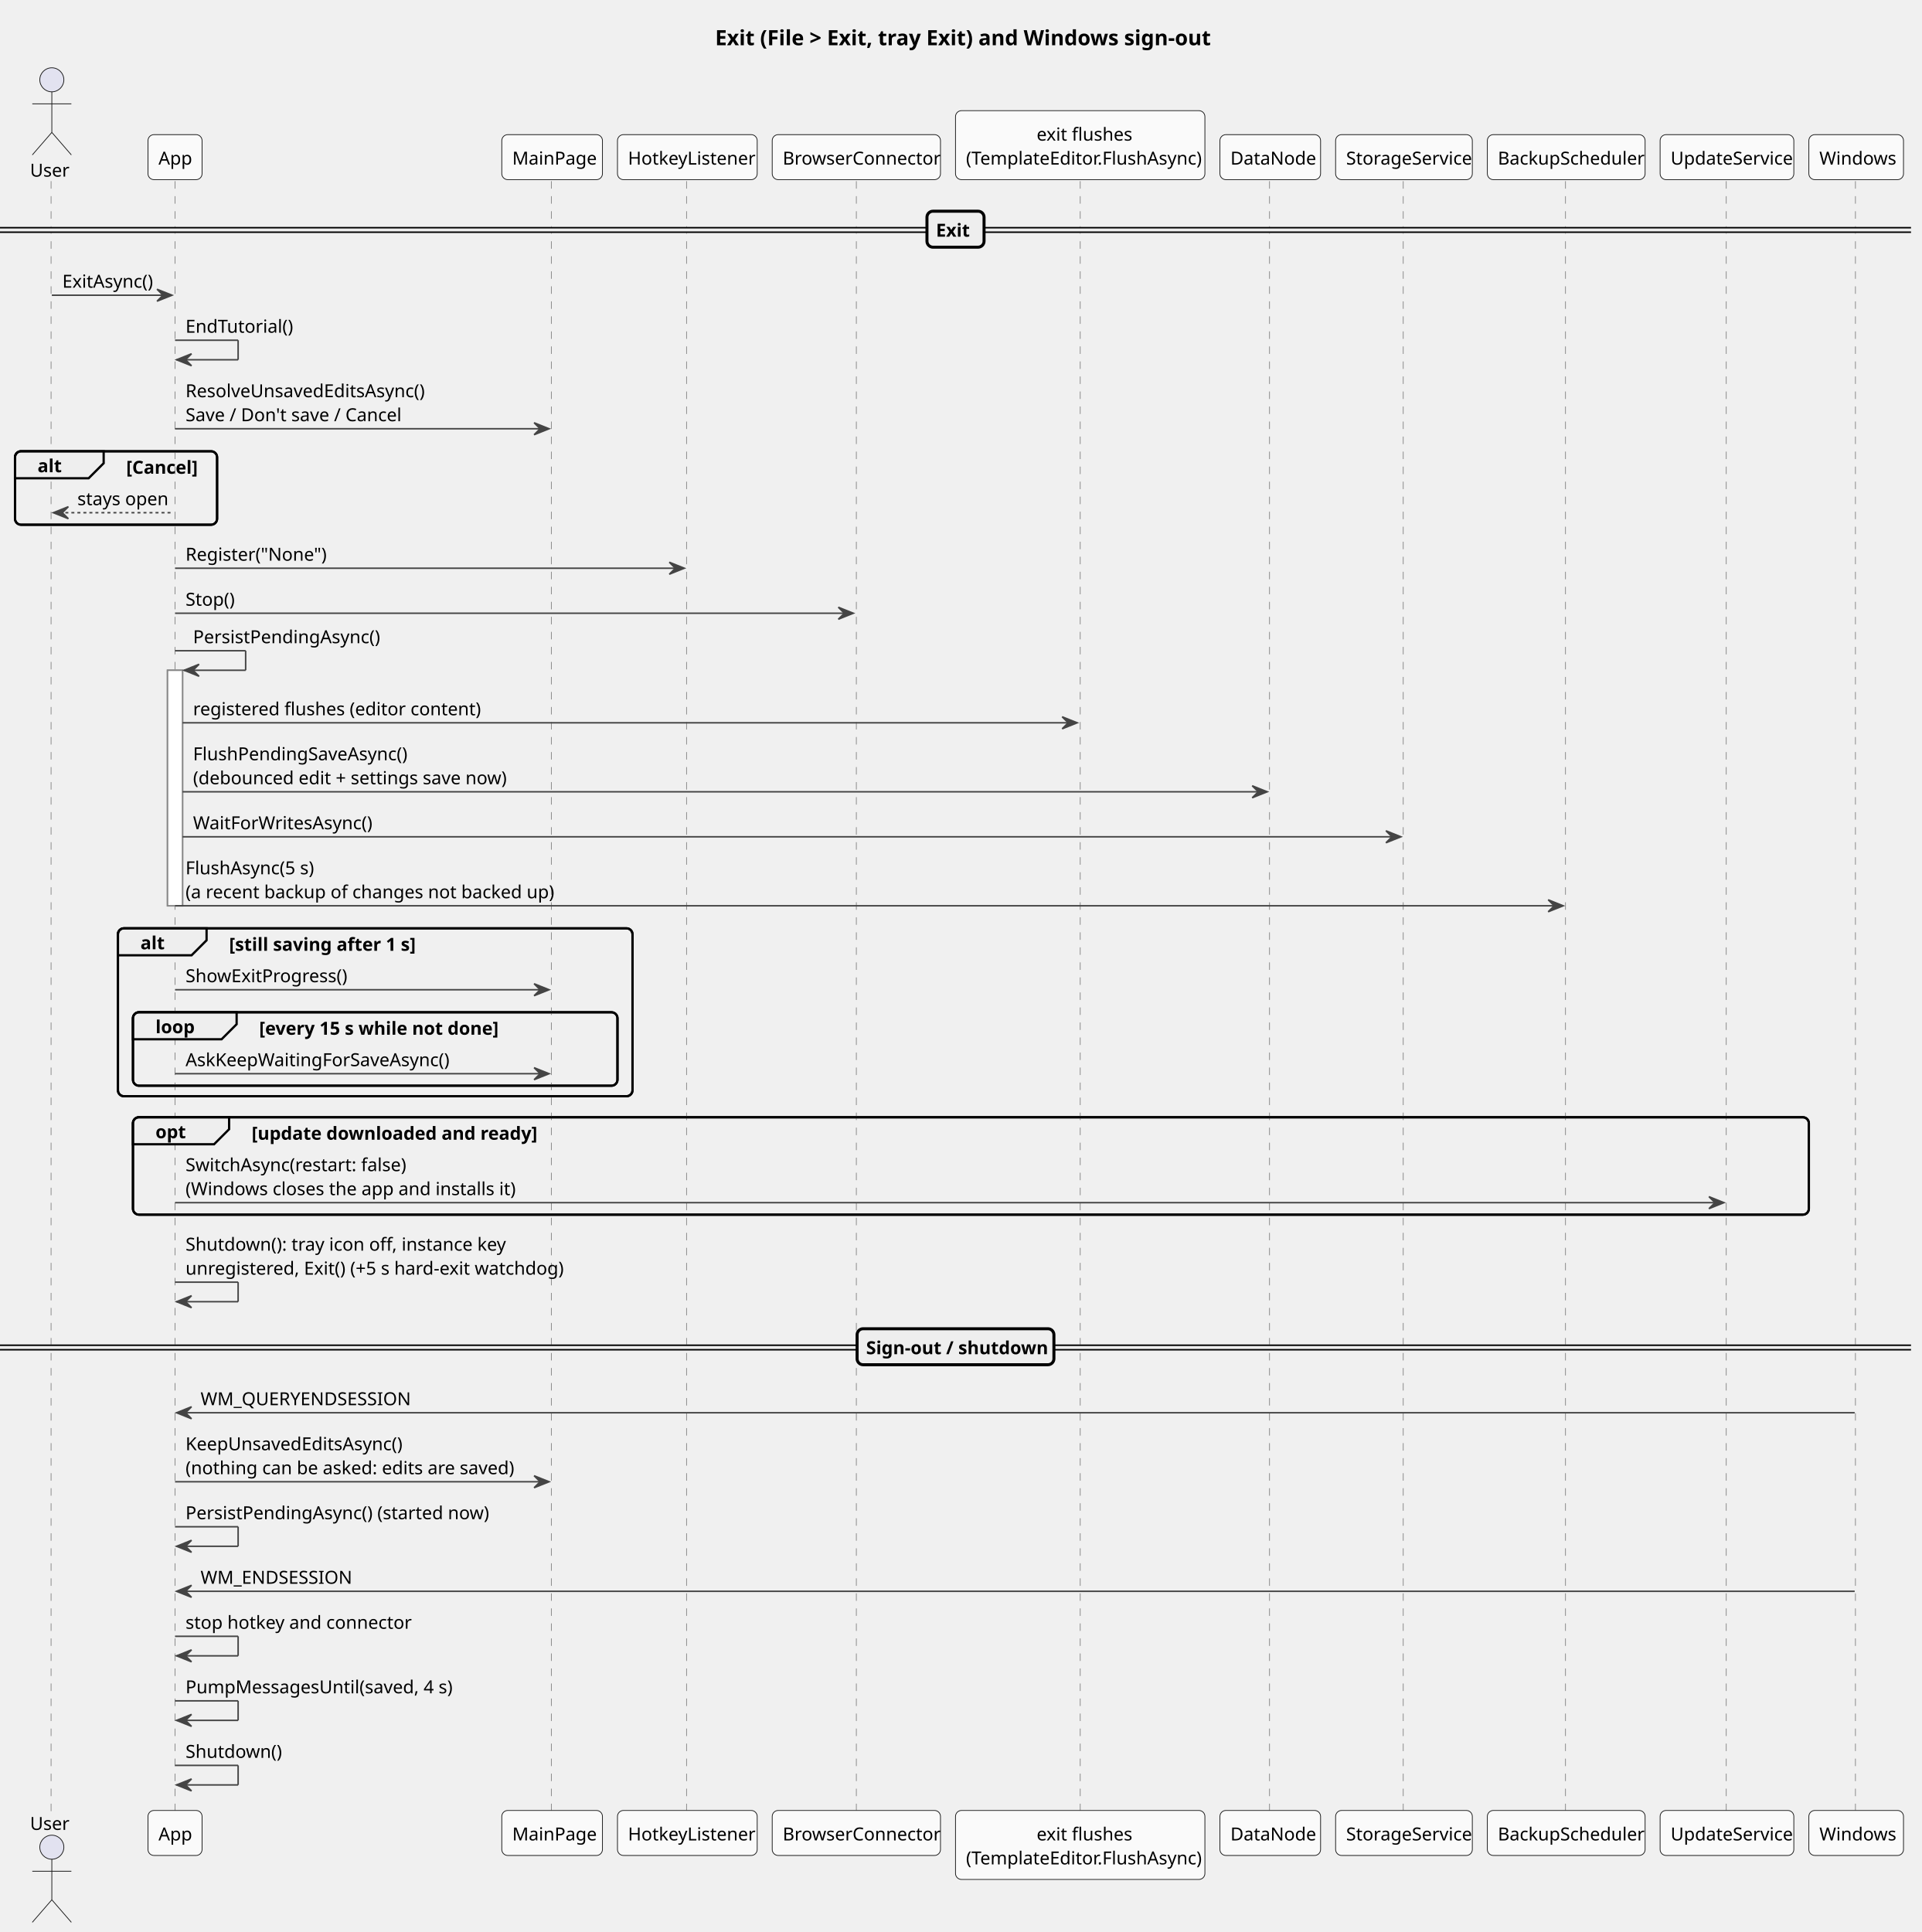
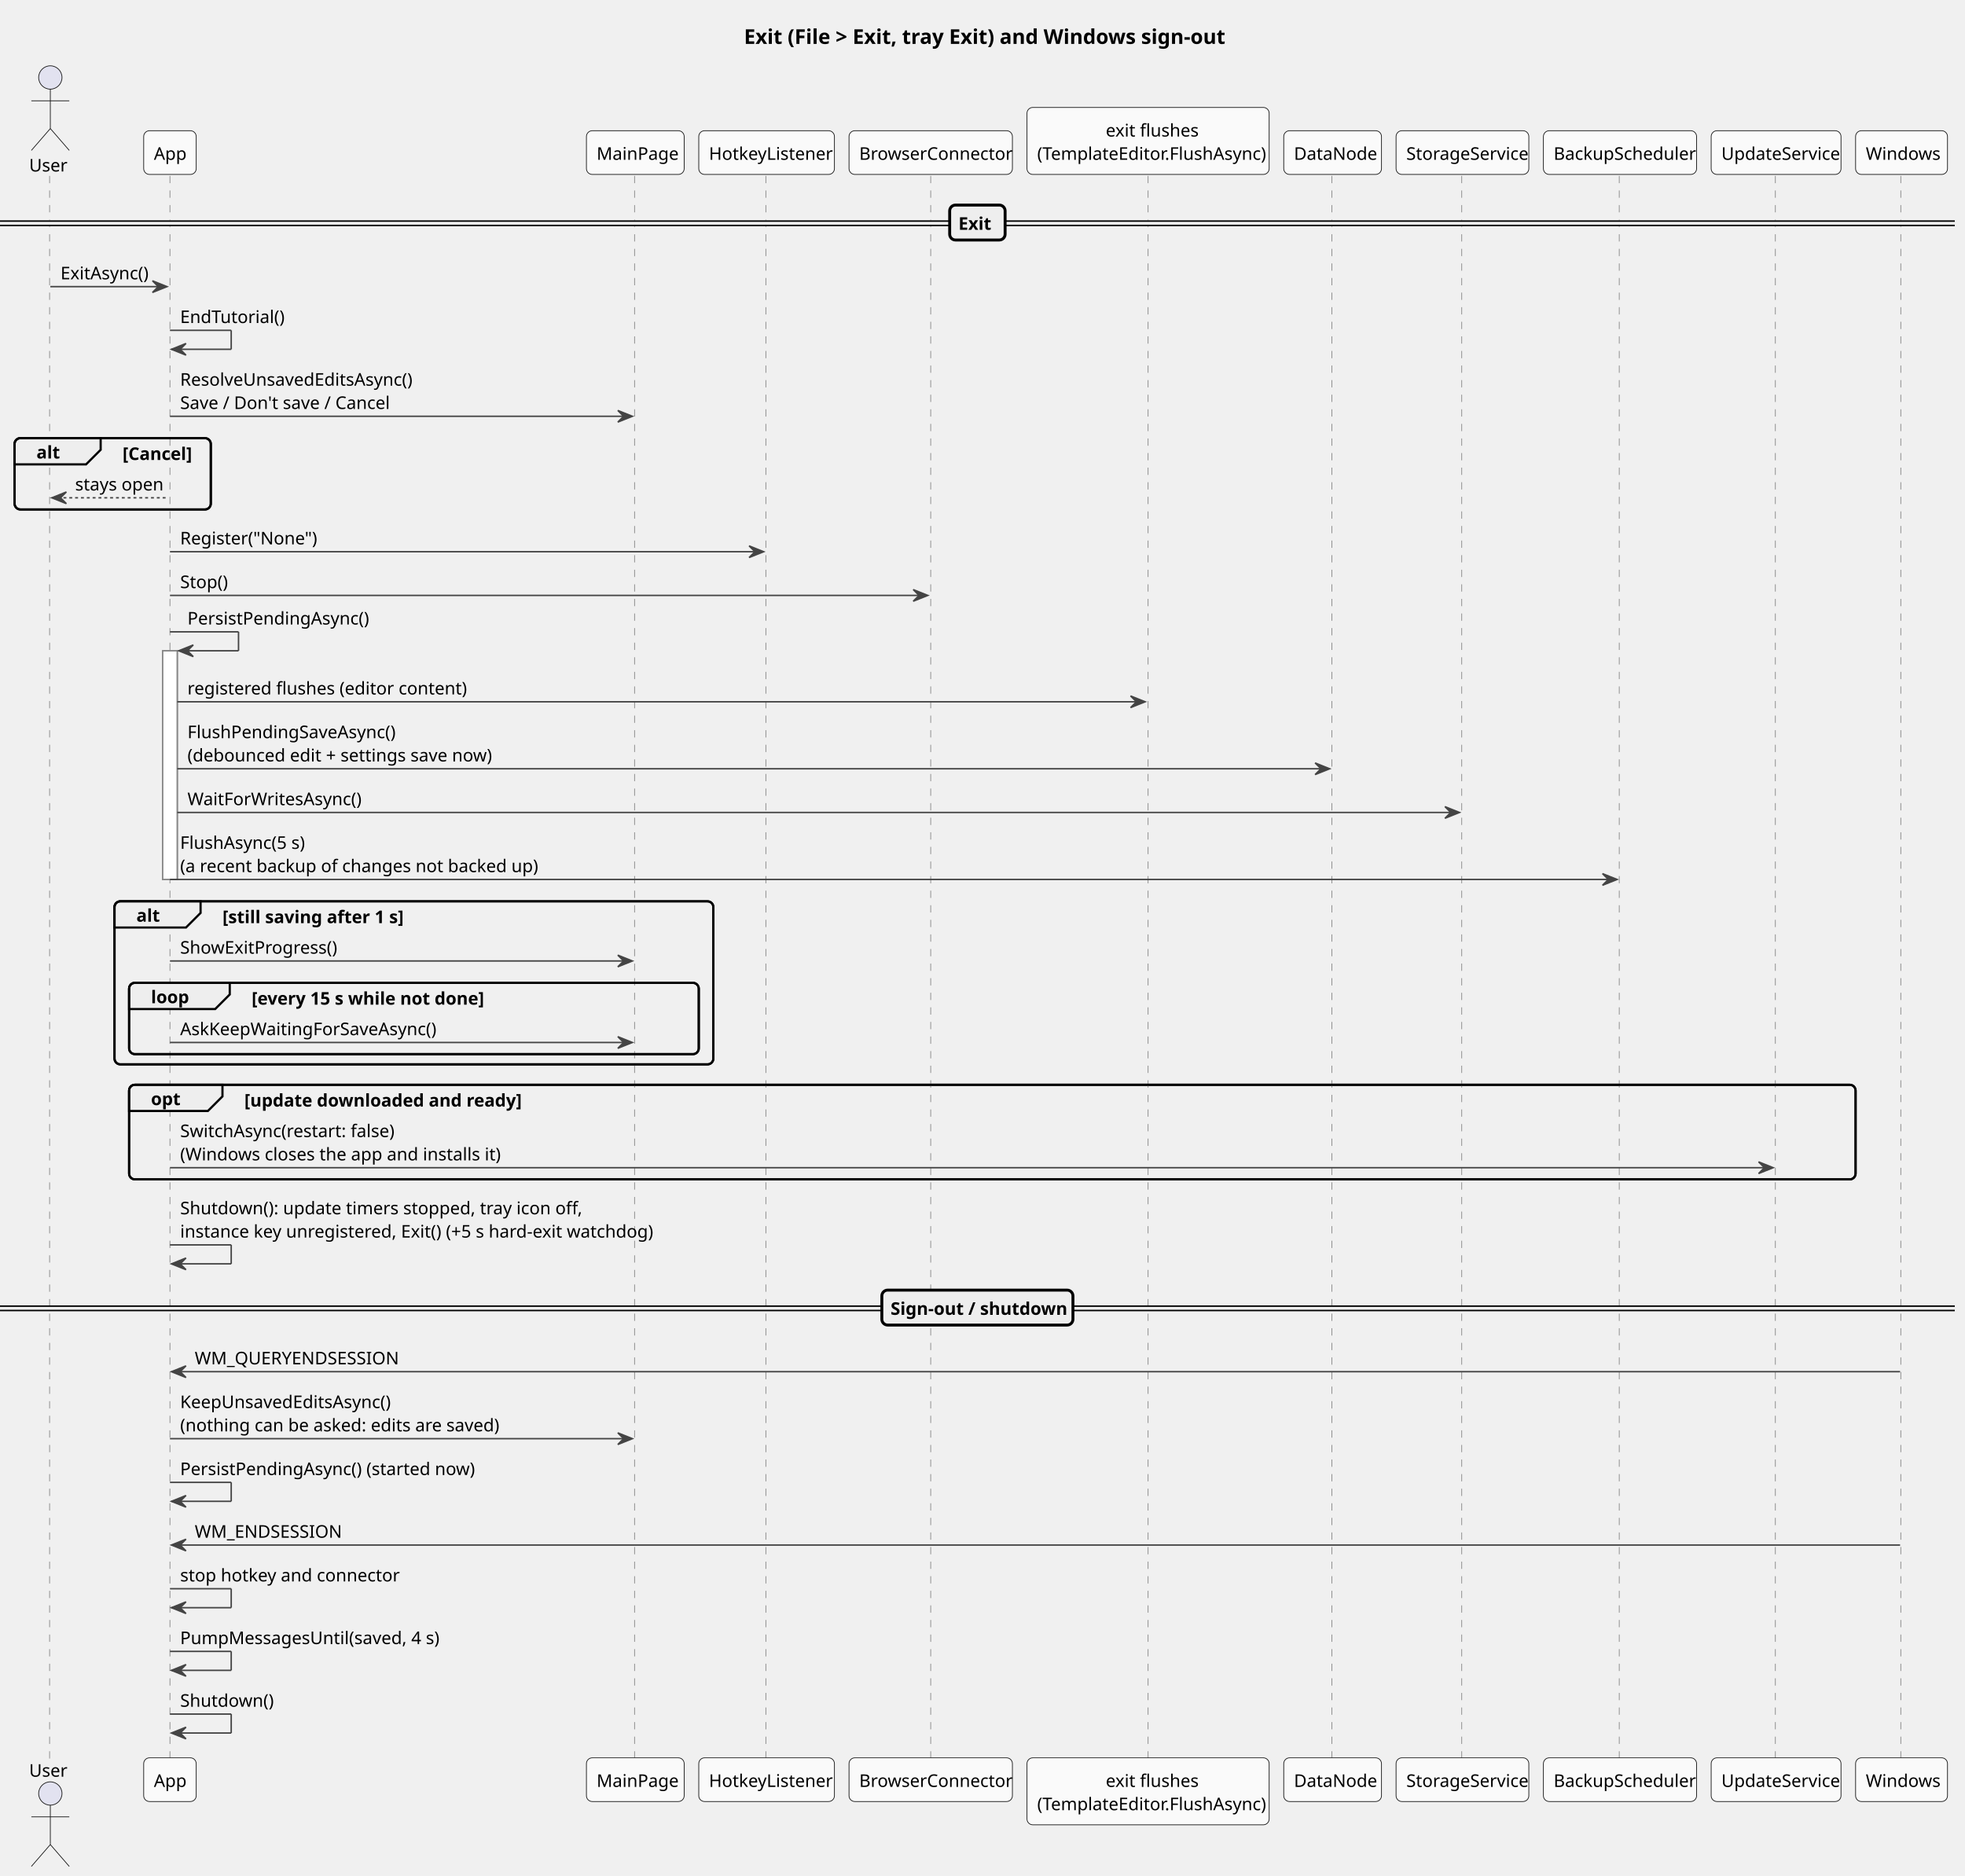
- <svg xmlns="http://www.w3.org/2000/svg" contentStyleType="text/css" height="1286px" preserveAspectRatio="none" style="width:1279px;height:1286px;background:#FFFFFF;" version="1.1" viewBox="0 0 1279 1286" width="1279px" zoomAndPan="magnify">
+ <svg xmlns="http://www.w3.org/2000/svg" contentStyleType="text/css" height="1286px" preserveAspectRatio="none" style="width:1347px;height:1286px;background:#FFFFFF;" version="1.1" viewBox="0 0 1347 1286" width="1347px" zoomAndPan="magnify">
  <defs />
  <g>
-     <text fill="#000000" font-family="Segoe UI" font-size="14" font-weight="bold" lengthAdjust="spacing" textLength="319" x="476" y="30.107">Exit (File &gt; Exit, tray Exit) and Windows sign-out</text>
+     <text fill="#000000" font-family="Segoe UI" font-size="14" font-weight="bold" lengthAdjust="spacing" textLength="319" x="510" y="30.107">Exit (File &gt; Exit, tray Exit) and Windows sign-out</text>
    <rect fill="#FFFFFF" height="156.766" style="stroke:#888888;stroke-width:1.0;" width="10" x="111.5" y="446.152" />
    <rect fill="none" height="48.883" rx="4" ry="4" style="stroke:#000000;stroke-width:1.5;" width="134.5" x="10" y="300.387" />
-     <rect fill="none" height="111.766" rx="4" ry="4" style="stroke:#000000;stroke-width:1.5;" width="342.5" x="78.5" y="617.918" />
-     <rect fill="none" height="48.883" rx="4" ry="4" style="stroke:#000000;stroke-width:1.5;" width="322.5" x="88.5" y="673.801" />
-     <rect fill="none" height="64.844" rx="4" ry="4" style="stroke:#000000;stroke-width:1.5;" width="1115.5" x="88.5" y="743.684" />
+     <rect fill="none" height="111.766" rx="4" ry="4" style="stroke:#000000;stroke-width:1.5;" width="410.5" x="78.5" y="617.918" />
+     <rect fill="none" height="48.883" rx="4" ry="4" style="stroke:#000000;stroke-width:1.5;" width="390.5" x="88.5" y="673.801" />
+     <rect fill="none" height="64.844" rx="4" ry="4" style="stroke:#000000;stroke-width:1.5;" width="1183.5" x="88.5" y="743.684" />
    <line style="stroke:#888888;stroke-width:0.5;stroke-dasharray:5.0,5.0;" x1="34" x2="34" y1="120.582" y2="1206.098" />
    <line style="stroke:#888888;stroke-width:0.5;stroke-dasharray:5.0,5.0;" x1="116.5" x2="116.5" y1="120.582" y2="1206.098" />
-     <line style="stroke:#888888;stroke-width:0.5;stroke-dasharray:5.0,5.0;" x1="367" x2="367" y1="120.582" y2="1206.098" />
-     <line style="stroke:#888888;stroke-width:0.5;stroke-dasharray:5.0,5.0;" x1="457" x2="457" y1="120.582" y2="1206.098" />
-     <line style="stroke:#888888;stroke-width:0.5;stroke-dasharray:5.0,5.0;" x1="570" x2="570" y1="120.582" y2="1206.098" />
-     <line style="stroke:#888888;stroke-width:0.5;stroke-dasharray:5.0,5.0;" x1="719" x2="719" y1="120.582" y2="1206.098" />
-     <line style="stroke:#888888;stroke-width:0.5;stroke-dasharray:5.0,5.0;" x1="845" x2="845" y1="120.582" y2="1206.098" />
-     <line style="stroke:#888888;stroke-width:0.5;stroke-dasharray:5.0,5.0;" x1="934" x2="934" y1="120.582" y2="1206.098" />
-     <line style="stroke:#888888;stroke-width:0.5;stroke-dasharray:5.0,5.0;" x1="1042" x2="1042" y1="120.582" y2="1206.098" />
-     <line style="stroke:#888888;stroke-width:0.5;stroke-dasharray:5.0,5.0;" x1="1149" x2="1149" y1="120.582" y2="1206.098" />
-     <line style="stroke:#888888;stroke-width:0.5;stroke-dasharray:5.0,5.0;" x1="1235" x2="1235" y1="120.582" y2="1206.098" />
+     <line style="stroke:#888888;stroke-width:0.5;stroke-dasharray:5.0,5.0;" x1="435" x2="435" y1="120.582" y2="1206.098" />
+     <line style="stroke:#888888;stroke-width:0.5;stroke-dasharray:5.0,5.0;" x1="525" x2="525" y1="120.582" y2="1206.098" />
+     <line style="stroke:#888888;stroke-width:0.5;stroke-dasharray:5.0,5.0;" x1="638" x2="638" y1="120.582" y2="1206.098" />
+     <line style="stroke:#888888;stroke-width:0.5;stroke-dasharray:5.0,5.0;" x1="787" x2="787" y1="120.582" y2="1206.098" />
+     <line style="stroke:#888888;stroke-width:0.5;stroke-dasharray:5.0,5.0;" x1="913" x2="913" y1="120.582" y2="1206.098" />
+     <line style="stroke:#888888;stroke-width:0.5;stroke-dasharray:5.0,5.0;" x1="1002" x2="1002" y1="120.582" y2="1206.098" />
+     <line style="stroke:#888888;stroke-width:0.5;stroke-dasharray:5.0,5.0;" x1="1110" x2="1110" y1="120.582" y2="1206.098" />
+     <line style="stroke:#888888;stroke-width:0.5;stroke-dasharray:5.0,5.0;" x1="1217" x2="1217" y1="120.582" y2="1206.098" />
+     <line style="stroke:#888888;stroke-width:0.5;stroke-dasharray:5.0,5.0;" x1="1303" x2="1303" y1="120.582" y2="1206.098" />
    <text fill="#000000" font-family="Segoe UI" font-size="12" lengthAdjust="spacing" textLength="23" x="20" y="117.57">User</text>
    <ellipse cx="34.5" cy="53.121" fill="#E2E2F0" rx="8" ry="8" style="stroke:#181818;stroke-width:0.5;" />
    <path d="M34.5,61.121 L34.5,88.121 M21.5,69.121 L47.5,69.121 M34.5,88.121 L21.5,103.121 M34.5,88.121 L47.5,103.121 " fill="none" style="stroke:#181818;stroke-width:0.5;" />
    <text fill="#000000" font-family="Segoe UI" font-size="12" lengthAdjust="spacing" textLength="23" x="20" y="1218.047">User</text>
    <ellipse cx="34.5" cy="1229.559" fill="#E2E2F0" rx="8" ry="8" style="stroke:#181818;stroke-width:0.5;" />
    <path d="M34.5,1237.559 L34.5,1264.559 M21.5,1245.559 L47.5,1245.559 M34.5,1264.559 L21.5,1279.559 M34.5,1264.559 L47.5,1279.559 " fill="none" style="stroke:#181818;stroke-width:0.5;" />
    <rect fill="#FAFAFA" height="29.961" rx="4" ry="4" style="stroke:#181818;stroke-width:0.5;" width="36" x="98.5" y="89.621" />
    <text fill="#000000" font-family="Segoe UI" font-size="12" lengthAdjust="spacing" textLength="22" x="105.5" y="109.57">App</text>
    <rect fill="#FAFAFA" height="29.961" rx="4" ry="4" style="stroke:#181818;stroke-width:0.5;" width="36" x="98.5" y="1205.098" />
    <text fill="#000000" font-family="Segoe UI" font-size="12" lengthAdjust="spacing" textLength="22" x="105.5" y="1225.047">App</text>
-     <rect fill="#FAFAFA" height="29.961" rx="4" ry="4" style="stroke:#181818;stroke-width:0.5;" width="67" x="334" y="89.621" />
-     <text fill="#000000" font-family="Segoe UI" font-size="12" lengthAdjust="spacing" textLength="53" x="341" y="109.57">MainPage</text>
-     <rect fill="#FAFAFA" height="29.961" rx="4" ry="4" style="stroke:#181818;stroke-width:0.5;" width="67" x="334" y="1205.098" />
-     <text fill="#000000" font-family="Segoe UI" font-size="12" lengthAdjust="spacing" textLength="53" x="341" y="1225.047">MainPage</text>
-     <rect fill="#FAFAFA" height="29.961" rx="4" ry="4" style="stroke:#181818;stroke-width:0.5;" width="93" x="411" y="89.621" />
-     <text fill="#000000" font-family="Segoe UI" font-size="12" lengthAdjust="spacing" textLength="79" x="418" y="109.57">HotkeyListener</text>
-     <rect fill="#FAFAFA" height="29.961" rx="4" ry="4" style="stroke:#181818;stroke-width:0.5;" width="93" x="411" y="1205.098" />
-     <text fill="#000000" font-family="Segoe UI" font-size="12" lengthAdjust="spacing" textLength="79" x="418" y="1225.047">HotkeyListener</text>
-     <rect fill="#FAFAFA" height="29.961" rx="4" ry="4" style="stroke:#181818;stroke-width:0.5;" width="112" x="514" y="89.621" />
-     <text fill="#000000" font-family="Segoe UI" font-size="12" lengthAdjust="spacing" textLength="98" x="521" y="109.57">BrowserConnector</text>
-     <rect fill="#FAFAFA" height="29.961" rx="4" ry="4" style="stroke:#181818;stroke-width:0.5;" width="112" x="514" y="1205.098" />
-     <text fill="#000000" font-family="Segoe UI" font-size="12" lengthAdjust="spacing" textLength="98" x="521" y="1225.047">BrowserConnector</text>
-     <rect fill="#FAFAFA" height="45.922" rx="4" ry="4" style="stroke:#181818;stroke-width:0.5;" width="166" x="636" y="73.66" />
-     <text fill="#000000" font-family="Segoe UI" font-size="12" lengthAdjust="spacing" textLength="58" x="690" y="93.609">exit flushes</text>
-     <text fill="#000000" font-family="Segoe UI" font-size="12" lengthAdjust="spacing" textLength="152" x="643" y="109.57">(TemplateEditor.FlushAsync)</text>
-     <rect fill="#FAFAFA" height="45.922" rx="4" ry="4" style="stroke:#181818;stroke-width:0.5;" width="166" x="636" y="1205.098" />
-     <text fill="#000000" font-family="Segoe UI" font-size="12" lengthAdjust="spacing" textLength="58" x="690" y="1225.047">exit flushes</text>
-     <text fill="#000000" font-family="Segoe UI" font-size="12" lengthAdjust="spacing" textLength="152" x="643" y="1241.008">(TemplateEditor.FlushAsync)</text>
-     <rect fill="#FAFAFA" height="29.961" rx="4" ry="4" style="stroke:#181818;stroke-width:0.5;" width="67" x="812" y="89.621" />
-     <text fill="#000000" font-family="Segoe UI" font-size="12" lengthAdjust="spacing" textLength="53" x="819" y="109.57">DataNode</text>
-     <rect fill="#FAFAFA" height="29.961" rx="4" ry="4" style="stroke:#181818;stroke-width:0.5;" width="67" x="812" y="1205.098" />
-     <text fill="#000000" font-family="Segoe UI" font-size="12" lengthAdjust="spacing" textLength="53" x="819" y="1225.047">DataNode</text>
-     <rect fill="#FAFAFA" height="29.961" rx="4" ry="4" style="stroke:#181818;stroke-width:0.5;" width="91" x="889" y="89.621" />
-     <text fill="#000000" font-family="Segoe UI" font-size="12" lengthAdjust="spacing" textLength="77" x="896" y="109.57">StorageService</text>
-     <rect fill="#FAFAFA" height="29.961" rx="4" ry="4" style="stroke:#181818;stroke-width:0.5;" width="91" x="889" y="1205.098" />
-     <text fill="#000000" font-family="Segoe UI" font-size="12" lengthAdjust="spacing" textLength="77" x="896" y="1225.047">StorageService</text>
-     <rect fill="#FAFAFA" height="29.961" rx="4" ry="4" style="stroke:#181818;stroke-width:0.5;" width="105" x="990" y="89.621" />
-     <text fill="#000000" font-family="Segoe UI" font-size="12" lengthAdjust="spacing" textLength="91" x="997" y="109.57">BackupScheduler</text>
-     <rect fill="#FAFAFA" height="29.961" rx="4" ry="4" style="stroke:#181818;stroke-width:0.5;" width="105" x="990" y="1205.098" />
-     <text fill="#000000" font-family="Segoe UI" font-size="12" lengthAdjust="spacing" textLength="91" x="997" y="1225.047">BackupScheduler</text>
-     <rect fill="#FAFAFA" height="29.961" rx="4" ry="4" style="stroke:#181818;stroke-width:0.5;" width="89" x="1105" y="89.621" />
-     <text fill="#000000" font-family="Segoe UI" font-size="12" lengthAdjust="spacing" textLength="75" x="1112" y="109.57">UpdateService</text>
-     <rect fill="#FAFAFA" height="29.961" rx="4" ry="4" style="stroke:#181818;stroke-width:0.5;" width="89" x="1105" y="1205.098" />
-     <text fill="#000000" font-family="Segoe UI" font-size="12" lengthAdjust="spacing" textLength="75" x="1112" y="1225.047">UpdateService</text>
-     <rect fill="#FAFAFA" height="29.961" rx="4" ry="4" style="stroke:#181818;stroke-width:0.5;" width="63" x="1204" y="89.621" />
-     <text fill="#000000" font-family="Segoe UI" font-size="12" lengthAdjust="spacing" textLength="49" x="1211" y="109.57">Windows</text>
-     <rect fill="#FAFAFA" height="29.961" rx="4" ry="4" style="stroke:#181818;stroke-width:0.5;" width="63" x="1204" y="1205.098" />
-     <text fill="#000000" font-family="Segoe UI" font-size="12" lengthAdjust="spacing" textLength="49" x="1211" y="1225.047">Windows</text>
+     <rect fill="#FAFAFA" height="29.961" rx="4" ry="4" style="stroke:#181818;stroke-width:0.5;" width="67" x="402" y="89.621" />
+     <text fill="#000000" font-family="Segoe UI" font-size="12" lengthAdjust="spacing" textLength="53" x="409" y="109.57">MainPage</text>
+     <rect fill="#FAFAFA" height="29.961" rx="4" ry="4" style="stroke:#181818;stroke-width:0.5;" width="67" x="402" y="1205.098" />
+     <text fill="#000000" font-family="Segoe UI" font-size="12" lengthAdjust="spacing" textLength="53" x="409" y="1225.047">MainPage</text>
+     <rect fill="#FAFAFA" height="29.961" rx="4" ry="4" style="stroke:#181818;stroke-width:0.5;" width="93" x="479" y="89.621" />
+     <text fill="#000000" font-family="Segoe UI" font-size="12" lengthAdjust="spacing" textLength="79" x="486" y="109.57">HotkeyListener</text>
+     <rect fill="#FAFAFA" height="29.961" rx="4" ry="4" style="stroke:#181818;stroke-width:0.5;" width="93" x="479" y="1205.098" />
+     <text fill="#000000" font-family="Segoe UI" font-size="12" lengthAdjust="spacing" textLength="79" x="486" y="1225.047">HotkeyListener</text>
+     <rect fill="#FAFAFA" height="29.961" rx="4" ry="4" style="stroke:#181818;stroke-width:0.5;" width="112" x="582" y="89.621" />
+     <text fill="#000000" font-family="Segoe UI" font-size="12" lengthAdjust="spacing" textLength="98" x="589" y="109.57">BrowserConnector</text>
+     <rect fill="#FAFAFA" height="29.961" rx="4" ry="4" style="stroke:#181818;stroke-width:0.5;" width="112" x="582" y="1205.098" />
+     <text fill="#000000" font-family="Segoe UI" font-size="12" lengthAdjust="spacing" textLength="98" x="589" y="1225.047">BrowserConnector</text>
+     <rect fill="#FAFAFA" height="45.922" rx="4" ry="4" style="stroke:#181818;stroke-width:0.5;" width="166" x="704" y="73.66" />
+     <text fill="#000000" font-family="Segoe UI" font-size="12" lengthAdjust="spacing" textLength="58" x="758" y="93.609">exit flushes</text>
+     <text fill="#000000" font-family="Segoe UI" font-size="12" lengthAdjust="spacing" textLength="152" x="711" y="109.57">(TemplateEditor.FlushAsync)</text>
+     <rect fill="#FAFAFA" height="45.922" rx="4" ry="4" style="stroke:#181818;stroke-width:0.5;" width="166" x="704" y="1205.098" />
+     <text fill="#000000" font-family="Segoe UI" font-size="12" lengthAdjust="spacing" textLength="58" x="758" y="1225.047">exit flushes</text>
+     <text fill="#000000" font-family="Segoe UI" font-size="12" lengthAdjust="spacing" textLength="152" x="711" y="1241.008">(TemplateEditor.FlushAsync)</text>
+     <rect fill="#FAFAFA" height="29.961" rx="4" ry="4" style="stroke:#181818;stroke-width:0.5;" width="67" x="880" y="89.621" />
+     <text fill="#000000" font-family="Segoe UI" font-size="12" lengthAdjust="spacing" textLength="53" x="887" y="109.57">DataNode</text>
+     <rect fill="#FAFAFA" height="29.961" rx="4" ry="4" style="stroke:#181818;stroke-width:0.5;" width="67" x="880" y="1205.098" />
+     <text fill="#000000" font-family="Segoe UI" font-size="12" lengthAdjust="spacing" textLength="53" x="887" y="1225.047">DataNode</text>
+     <rect fill="#FAFAFA" height="29.961" rx="4" ry="4" style="stroke:#181818;stroke-width:0.5;" width="91" x="957" y="89.621" />
+     <text fill="#000000" font-family="Segoe UI" font-size="12" lengthAdjust="spacing" textLength="77" x="964" y="109.57">StorageService</text>
+     <rect fill="#FAFAFA" height="29.961" rx="4" ry="4" style="stroke:#181818;stroke-width:0.5;" width="91" x="957" y="1205.098" />
+     <text fill="#000000" font-family="Segoe UI" font-size="12" lengthAdjust="spacing" textLength="77" x="964" y="1225.047">StorageService</text>
+     <rect fill="#FAFAFA" height="29.961" rx="4" ry="4" style="stroke:#181818;stroke-width:0.5;" width="105" x="1058" y="89.621" />
+     <text fill="#000000" font-family="Segoe UI" font-size="12" lengthAdjust="spacing" textLength="91" x="1065" y="109.57">BackupScheduler</text>
+     <rect fill="#FAFAFA" height="29.961" rx="4" ry="4" style="stroke:#181818;stroke-width:0.5;" width="105" x="1058" y="1205.098" />
+     <text fill="#000000" font-family="Segoe UI" font-size="12" lengthAdjust="spacing" textLength="91" x="1065" y="1225.047">BackupScheduler</text>
+     <rect fill="#FAFAFA" height="29.961" rx="4" ry="4" style="stroke:#181818;stroke-width:0.5;" width="89" x="1173" y="89.621" />
+     <text fill="#000000" font-family="Segoe UI" font-size="12" lengthAdjust="spacing" textLength="75" x="1180" y="109.57">UpdateService</text>
+     <rect fill="#FAFAFA" height="29.961" rx="4" ry="4" style="stroke:#181818;stroke-width:0.5;" width="89" x="1173" y="1205.098" />
+     <text fill="#000000" font-family="Segoe UI" font-size="12" lengthAdjust="spacing" textLength="75" x="1180" y="1225.047">UpdateService</text>
+     <rect fill="#FAFAFA" height="29.961" rx="4" ry="4" style="stroke:#181818;stroke-width:0.5;" width="63" x="1272" y="89.621" />
+     <text fill="#000000" font-family="Segoe UI" font-size="12" lengthAdjust="spacing" textLength="49" x="1279" y="109.57">Windows</text>
+     <rect fill="#FAFAFA" height="29.961" rx="4" ry="4" style="stroke:#181818;stroke-width:0.5;" width="63" x="1272" y="1205.098" />
+     <text fill="#000000" font-family="Segoe UI" font-size="12" lengthAdjust="spacing" textLength="49" x="1279" y="1225.047">Windows</text>
    <rect fill="#FFFFFF" height="156.766" style="stroke:#888888;stroke-width:1.0;" width="10" x="111.5" y="446.152" />
-     <rect fill="#EEEEEE" height="3" rx="4" ry="4" style="stroke:#EEEEEE;stroke-width:1.0;" width="1272" x="0" y="151.562" />
-     <line style="stroke:#000000;stroke-width:1.0;" x1="0" x2="1272" y1="151.562" y2="151.562" />
-     <line style="stroke:#000000;stroke-width:1.0;" x1="0" x2="1272" y1="154.562" y2="154.562" />
-     <rect fill="#EEEEEE" height="23.961" rx="4" ry="4" style="stroke:#000000;stroke-width:2.0;" width="38" x="617" y="140.582" />
-     <text fill="#000000" font-family="Segoe UI" font-size="12" font-weight="bold" lengthAdjust="spacing" textLength="21" x="623" y="157.531">Exit</text>
+     <rect fill="#EEEEEE" height="3" rx="4" ry="4" style="stroke:#EEEEEE;stroke-width:1.0;" width="1340" x="0" y="151.562" />
+     <line style="stroke:#000000;stroke-width:1.0;" x1="0" x2="1340" y1="151.562" y2="151.562" />
+     <line style="stroke:#000000;stroke-width:1.0;" x1="0" x2="1340" y1="154.562" y2="154.562" />
+     <rect fill="#EEEEEE" height="23.961" rx="4" ry="4" style="stroke:#000000;stroke-width:2.0;" width="38" x="651" y="140.582" />
+     <text fill="#000000" font-family="Segoe UI" font-size="12" font-weight="bold" lengthAdjust="spacing" textLength="21" x="657" y="157.531">Exit</text>
    <polygon fill="#444444" points="104.5,192.504,114.5,196.504,104.5,200.504,108.5,196.504" style="stroke:#444444;stroke-width:1.0;" />
    <line style="stroke:#444444;stroke-width:1.0;" x1="34.5" x2="110.5" y1="196.504" y2="196.504" />
    <text fill="#000000" font-family="Segoe UI" font-size="12" lengthAdjust="spacing" textLength="58" x="41.5" y="191.492">ExitAsync()</text>
    <line style="stroke:#444444;stroke-width:1.0;" x1="116.5" x2="158.5" y1="226.465" y2="226.465" />
    <line style="stroke:#444444;stroke-width:1.0;" x1="158.5" x2="158.5" y1="226.465" y2="239.465" />
    <line style="stroke:#444444;stroke-width:1.0;" x1="117.5" x2="158.5" y1="239.465" y2="239.465" />
    <polygon fill="#444444" points="127.5,235.465,117.5,239.465,127.5,243.465,123.5,239.465" style="stroke:#444444;stroke-width:1.0;" />
    <text fill="#000000" font-family="Segoe UI" font-size="12" lengthAdjust="spacing" textLength="69" x="123.5" y="221.453">EndTutorial()</text>
-     <polygon fill="#444444" points="355.5,281.387,365.5,285.387,355.5,289.387,359.5,285.387" style="stroke:#444444;stroke-width:1.0;" />
-     <line style="stroke:#444444;stroke-width:1.0;" x1="116.5" x2="361.5" y1="285.387" y2="285.387" />
+     <polygon fill="#444444" points="423.5,281.387,433.5,285.387,423.5,289.387,427.5,285.387" style="stroke:#444444;stroke-width:1.0;" />
+     <line style="stroke:#444444;stroke-width:1.0;" x1="116.5" x2="429.5" y1="285.387" y2="285.387" />
    <text fill="#000000" font-family="Segoe UI" font-size="12" lengthAdjust="spacing" textLength="150" x="123.5" y="264.414">ResolveUnsavedEditsAsync()</text>
    <text fill="#000000" font-family="Segoe UI" font-size="12" lengthAdjust="spacing" textLength="137" x="123.5" y="280.375">Save / Don't save / Cancel</text>
    <path d="M14,300.387 L69,300.387 L69,308.348 L59,318.348 L10,318.348 L10,304.387 A4,4 0 0 1 14,300.387 " fill="#EEEEEE" style="stroke:#000000;stroke-width:1.5;" />
    <rect fill="none" height="48.883" rx="4" ry="4" style="stroke:#000000;stroke-width:1.5;" width="134.5" x="10" y="300.387" />
    <text fill="#000000" font-family="Segoe UI" font-size="12" font-weight="bold" lengthAdjust="spacing" textLength="14" x="25" y="314.336">alt</text>
    <text fill="#000000" font-family="Segoe UI" font-size="12" font-weight="bold" lengthAdjust="spacing" textLength="44" x="84" y="315.336">[Cancel]</text>
    <polygon fill="#444444" points="45.5,337.269,35.5,341.269,45.5,345.269,41.5,341.269" style="stroke:#444444;stroke-width:1.0;" />
    <line style="stroke:#444444;stroke-width:1.0;stroke-dasharray:2.0,2.0;" x1="39.5" x2="115.5" y1="341.269" y2="341.269" />
    <text fill="#000000" font-family="Segoe UI" font-size="12" lengthAdjust="spacing" textLength="56" x="51.5" y="336.258">stays open</text>
-     <polygon fill="#444444" points="445.5,374.231,455.5,378.231,445.5,382.231,449.5,378.231" style="stroke:#444444;stroke-width:1.0;" />
-     <line style="stroke:#444444;stroke-width:1.0;" x1="116.5" x2="451.5" y1="378.231" y2="378.231" />
+     <polygon fill="#444444" points="513.5,374.231,523.5,378.231,513.5,382.231,517.5,378.231" style="stroke:#444444;stroke-width:1.0;" />
+     <line style="stroke:#444444;stroke-width:1.0;" x1="116.5" x2="519.5" y1="378.231" y2="378.231" />
    <text fill="#000000" font-family="Segoe UI" font-size="12" lengthAdjust="spacing" textLength="89" x="123.5" y="373.219">Register("None")</text>
-     <polygon fill="#444444" points="558,404.191,568,408.191,558,412.191,562,408.191" style="stroke:#444444;stroke-width:1.0;" />
-     <line style="stroke:#444444;stroke-width:1.0;" x1="116.5" x2="564" y1="408.191" y2="408.191" />
+     <polygon fill="#444444" points="626,404.191,636,408.191,626,412.191,630,408.191" style="stroke:#444444;stroke-width:1.0;" />
+     <line style="stroke:#444444;stroke-width:1.0;" x1="116.5" x2="632" y1="408.191" y2="408.191" />
    <text fill="#000000" font-family="Segoe UI" font-size="12" lengthAdjust="spacing" textLength="32" x="123.5" y="403.18">Stop()</text>
    <line style="stroke:#444444;stroke-width:1.0;" x1="116.5" x2="163.5" y1="433.152" y2="433.152" />
    <line style="stroke:#444444;stroke-width:1.0;" x1="163.5" x2="163.5" y1="433.152" y2="446.152" />
    <line style="stroke:#444444;stroke-width:1.0;" x1="122.5" x2="163.5" y1="446.152" y2="446.152" />
    <polygon fill="#444444" points="132.5,442.152,122.5,446.152,132.5,450.152,128.5,446.152" style="stroke:#444444;stroke-width:1.0;" />
    <text fill="#000000" font-family="Segoe UI" font-size="12" lengthAdjust="spacing" textLength="118" x="128.5" y="428.141">PersistPendingAsync()</text>
-     <polygon fill="#444444" points="707,477.113,717,481.113,707,485.113,711,481.113" style="stroke:#444444;stroke-width:1.0;" />
-     <line style="stroke:#444444;stroke-width:1.0;" x1="121.5" x2="713" y1="481.113" y2="481.113" />
+     <polygon fill="#444444" points="775,477.113,785,481.113,775,485.113,779,481.113" style="stroke:#444444;stroke-width:1.0;" />
+     <line style="stroke:#444444;stroke-width:1.0;" x1="121.5" x2="781" y1="481.113" y2="481.113" />
    <text fill="#000000" font-family="Segoe UI" font-size="12" lengthAdjust="spacing" textLength="178" x="128.5" y="476.102">registered flushes (editor content)</text>
-     <polygon fill="#444444" points="833.5,523.035,843.5,527.035,833.5,531.035,837.5,527.035" style="stroke:#444444;stroke-width:1.0;" />
-     <line style="stroke:#444444;stroke-width:1.0;" x1="121.5" x2="839.5" y1="527.035" y2="527.035" />
+     <polygon fill="#444444" points="901.5,523.035,911.5,527.035,901.5,531.035,905.5,527.035" style="stroke:#444444;stroke-width:1.0;" />
+     <line style="stroke:#444444;stroke-width:1.0;" x1="121.5" x2="907.5" y1="527.035" y2="527.035" />
    <text fill="#000000" font-family="Segoe UI" font-size="12" lengthAdjust="spacing" textLength="136" x="128.5" y="506.062">FlushPendingSaveAsync()</text>
    <text fill="#000000" font-family="Segoe UI" font-size="12" lengthAdjust="spacing" textLength="198" x="128.5" y="522.023">(debounced edit + settings save now)</text>
-     <polygon fill="#444444" points="922.5,552.996,932.5,556.996,922.5,560.996,926.5,556.996" style="stroke:#444444;stroke-width:1.0;" />
-     <line style="stroke:#444444;stroke-width:1.0;" x1="121.5" x2="928.5" y1="556.996" y2="556.996" />
+     <polygon fill="#444444" points="990.5,552.996,1000.5,556.996,990.5,560.996,994.5,556.996" style="stroke:#444444;stroke-width:1.0;" />
+     <line style="stroke:#444444;stroke-width:1.0;" x1="121.5" x2="996.5" y1="556.996" y2="556.996" />
    <text fill="#000000" font-family="Segoe UI" font-size="12" lengthAdjust="spacing" textLength="114" x="128.5" y="551.984">WaitForWritesAsync()</text>
-     <polygon fill="#444444" points="1030.5,598.918,1040.5,602.918,1030.5,606.918,1034.5,602.918" style="stroke:#444444;stroke-width:1.0;" />
-     <line style="stroke:#444444;stroke-width:1.0;" x1="116.5" x2="1036.5" y1="602.918" y2="602.918" />
+     <polygon fill="#444444" points="1098.5,598.918,1108.5,602.918,1098.5,606.918,1102.5,602.918" style="stroke:#444444;stroke-width:1.0;" />
+     <line style="stroke:#444444;stroke-width:1.0;" x1="116.5" x2="1104.5" y1="602.918" y2="602.918" />
    <text fill="#000000" font-family="Segoe UI" font-size="12" lengthAdjust="spacing" textLength="82" x="123.5" y="581.945">FlushAsync(5 s)</text>
    <text fill="#000000" font-family="Segoe UI" font-size="12" lengthAdjust="spacing" textLength="232" x="123.5" y="597.906">(a recent backup of changes not backed up)</text>
    <path d="M82.5,617.918 L137.5,617.918 L137.5,625.879 L127.5,635.879 L78.5,635.879 L78.5,621.918 A4,4 0 0 1 82.5,617.918 " fill="#EEEEEE" style="stroke:#000000;stroke-width:1.5;" />
-     <rect fill="none" height="111.766" rx="4" ry="4" style="stroke:#000000;stroke-width:1.5;" width="342.5" x="78.5" y="617.918" />
+     <rect fill="none" height="111.766" rx="4" ry="4" style="stroke:#000000;stroke-width:1.5;" width="410.5" x="78.5" y="617.918" />
    <text fill="#000000" font-family="Segoe UI" font-size="12" font-weight="bold" lengthAdjust="spacing" textLength="14" x="93.5" y="631.867">alt</text>
    <text fill="#000000" font-family="Segoe UI" font-size="12" font-weight="bold" lengthAdjust="spacing" textLength="114" x="152.5" y="632.867">[still saving after 1 s]</text>
-     <polygon fill="#444444" points="355.5,654.801,365.5,658.801,355.5,662.801,359.5,658.801" style="stroke:#444444;stroke-width:1.0;" />
-     <line style="stroke:#444444;stroke-width:1.0;" x1="116.5" x2="361.5" y1="658.801" y2="658.801" />
+     <polygon fill="#444444" points="423.5,654.801,433.5,658.801,423.5,662.801,427.5,658.801" style="stroke:#444444;stroke-width:1.0;" />
+     <line style="stroke:#444444;stroke-width:1.0;" x1="116.5" x2="429.5" y1="658.801" y2="658.801" />
    <text fill="#000000" font-family="Segoe UI" font-size="12" lengthAdjust="spacing" textLength="100" x="123.5" y="653.789">ShowExitProgress()</text>
    <path d="M92.5,673.801 L157.5,673.801 L157.5,681.762 L147.5,691.762 L88.5,691.762 L88.5,677.801 A4,4 0 0 1 92.5,673.801 " fill="#EEEEEE" style="stroke:#000000;stroke-width:1.5;" />
-     <rect fill="none" height="48.883" rx="4" ry="4" style="stroke:#000000;stroke-width:1.5;" width="322.5" x="88.5" y="673.801" />
+     <rect fill="none" height="48.883" rx="4" ry="4" style="stroke:#000000;stroke-width:1.5;" width="390.5" x="88.5" y="673.801" />
    <text fill="#000000" font-family="Segoe UI" font-size="12" font-weight="bold" lengthAdjust="spacing" textLength="24" x="103.5" y="687.75">loop</text>
    <text fill="#000000" font-family="Segoe UI" font-size="12" font-weight="bold" lengthAdjust="spacing" textLength="151" x="172.5" y="688.75">[every 15 s while not done]</text>
-     <polygon fill="#444444" points="355.5,710.684,365.5,714.684,355.5,718.684,359.5,714.684" style="stroke:#444444;stroke-width:1.0;" />
-     <line style="stroke:#444444;stroke-width:1.0;" x1="116.5" x2="361.5" y1="714.684" y2="714.684" />
+     <polygon fill="#444444" points="423.5,710.684,433.5,714.684,423.5,718.684,427.5,714.684" style="stroke:#444444;stroke-width:1.0;" />
+     <line style="stroke:#444444;stroke-width:1.0;" x1="116.5" x2="429.5" y1="714.684" y2="714.684" />
    <text fill="#000000" font-family="Segoe UI" font-size="12" lengthAdjust="spacing" textLength="167" x="123.5" y="709.672">AskKeepWaitingForSaveAsync()</text>
    <path d="M92.5,743.684 L152.5,743.684 L152.5,751.644 L142.5,761.644 L88.5,761.644 L88.5,747.684 A4,4 0 0 1 92.5,743.684 " fill="#EEEEEE" style="stroke:#000000;stroke-width:1.5;" />
-     <rect fill="none" height="64.844" rx="4" ry="4" style="stroke:#000000;stroke-width:1.5;" width="1115.5" x="88.5" y="743.684" />
+     <rect fill="none" height="64.844" rx="4" ry="4" style="stroke:#000000;stroke-width:1.5;" width="1183.5" x="88.5" y="743.684" />
    <text fill="#000000" font-family="Segoe UI" font-size="12" font-weight="bold" lengthAdjust="spacing" textLength="19" x="103.5" y="757.633">opt</text>
    <text fill="#000000" font-family="Segoe UI" font-size="12" font-weight="bold" lengthAdjust="spacing" textLength="175" x="167.5" y="758.633">[update downloaded and ready]</text>
-     <polygon fill="#444444" points="1137.5,796.527,1147.5,800.527,1137.5,804.527,1141.5,800.527" style="stroke:#444444;stroke-width:1.0;" />
-     <line style="stroke:#444444;stroke-width:1.0;" x1="116.5" x2="1143.5" y1="800.527" y2="800.527" />
+     <polygon fill="#444444" points="1205.5,796.527,1215.5,800.527,1205.5,804.527,1209.5,800.527" style="stroke:#444444;stroke-width:1.0;" />
+     <line style="stroke:#444444;stroke-width:1.0;" x1="116.5" x2="1211.5" y1="800.527" y2="800.527" />
    <text fill="#000000" font-family="Segoe UI" font-size="12" lengthAdjust="spacing" textLength="138" x="123.5" y="779.555">SwitchAsync(restart: false)</text>
    <text fill="#000000" font-family="Segoe UI" font-size="12" lengthAdjust="spacing" textLength="207" x="123.5" y="795.516">(Windows closes the app and installs it)</text>
    <line style="stroke:#444444;stroke-width:1.0;" x1="116.5" x2="158.5" y1="853.449" y2="853.449" />
    <line style="stroke:#444444;stroke-width:1.0;" x1="158.5" x2="158.5" y1="853.449" y2="866.449" />
    <line style="stroke:#444444;stroke-width:1.0;" x1="117.5" x2="158.5" y1="866.449" y2="866.449" />
    <polygon fill="#444444" points="127.5,862.449,117.5,866.449,127.5,870.449,123.5,866.449" style="stroke:#444444;stroke-width:1.0;" />
-     <text fill="#000000" font-family="Segoe UI" font-size="12" lengthAdjust="spacing" textLength="203" x="123.5" y="832.477">Shutdown(): tray icon off, instance key</text>
-     <text fill="#000000" font-family="Segoe UI" font-size="12" lengthAdjust="spacing" textLength="237" x="123.5" y="848.438">unregistered, Exit() (+5 s hard-exit watchdog)</text>
-     <rect fill="#EEEEEE" height="3" rx="4" ry="4" style="stroke:#EEEEEE;stroke-width:1.0;" width="1272" x="0" y="895.43" />
-     <line style="stroke:#000000;stroke-width:1.0;" x1="0" x2="1272" y1="895.43" y2="895.43" />
-     <line style="stroke:#000000;stroke-width:1.0;" x1="0" x2="1272" y1="898.43" y2="898.43" />
-     <rect fill="#EEEEEE" height="23.961" rx="4" ry="4" style="stroke:#000000;stroke-width:2.0;" width="131" x="570.5" y="884.449" />
-     <text fill="#000000" font-family="Segoe UI" font-size="12" font-weight="bold" lengthAdjust="spacing" textLength="114" x="576.5" y="901.398">Sign-out / shutdown</text>
+     <text fill="#000000" font-family="Segoe UI" font-size="12" lengthAdjust="spacing" textLength="260" x="123.5" y="832.477">Shutdown(): update timers stopped, tray icon off,</text>
+     <text fill="#000000" font-family="Segoe UI" font-size="12" lengthAdjust="spacing" textLength="305" x="123.5" y="848.438">instance key unregistered, Exit() (+5 s hard-exit watchdog)</text>
+     <rect fill="#EEEEEE" height="3" rx="4" ry="4" style="stroke:#EEEEEE;stroke-width:1.0;" width="1340" x="0" y="895.43" />
+     <line style="stroke:#000000;stroke-width:1.0;" x1="0" x2="1340" y1="895.43" y2="895.43" />
+     <line style="stroke:#000000;stroke-width:1.0;" x1="0" x2="1340" y1="898.43" y2="898.43" />
+     <rect fill="#EEEEEE" height="23.961" rx="4" ry="4" style="stroke:#000000;stroke-width:2.0;" width="131" x="604.5" y="884.449" />
+     <text fill="#000000" font-family="Segoe UI" font-size="12" font-weight="bold" lengthAdjust="spacing" textLength="114" x="610.5" y="901.398">Sign-out / shutdown</text>
    <polygon fill="#444444" points="127.5,936.371,117.5,940.371,127.5,944.371,123.5,940.371" style="stroke:#444444;stroke-width:1.0;" />
-     <line style="stroke:#444444;stroke-width:1.0;" x1="121.5" x2="1234.5" y1="940.371" y2="940.371" />
+     <line style="stroke:#444444;stroke-width:1.0;" x1="121.5" x2="1302.5" y1="940.371" y2="940.371" />
    <text fill="#000000" font-family="Segoe UI" font-size="12" lengthAdjust="spacing" textLength="132" x="133.5" y="935.359">WM_QUERYENDSESSION</text>
-     <polygon fill="#444444" points="355.5,982.293,365.5,986.293,355.5,990.293,359.5,986.293" style="stroke:#444444;stroke-width:1.0;" />
-     <line style="stroke:#444444;stroke-width:1.0;" x1="116.5" x2="361.5" y1="986.293" y2="986.293" />
+     <polygon fill="#444444" points="423.5,982.293,433.5,986.293,423.5,990.293,427.5,986.293" style="stroke:#444444;stroke-width:1.0;" />
+     <line style="stroke:#444444;stroke-width:1.0;" x1="116.5" x2="429.5" y1="986.293" y2="986.293" />
    <text fill="#000000" font-family="Segoe UI" font-size="12" lengthAdjust="spacing" textLength="136" x="123.5" y="965.32">KeepUnsavedEditsAsync()</text>
    <text fill="#000000" font-family="Segoe UI" font-size="12" lengthAdjust="spacing" textLength="204" x="123.5" y="981.281">(nothing can be asked: edits are saved)</text>
    <line style="stroke:#444444;stroke-width:1.0;" x1="116.5" x2="158.5" y1="1016.254" y2="1016.254" />
    <line style="stroke:#444444;stroke-width:1.0;" x1="158.5" x2="158.5" y1="1016.254" y2="1029.254" />
    <line style="stroke:#444444;stroke-width:1.0;" x1="117.5" x2="158.5" y1="1029.254" y2="1029.254" />
    <polygon fill="#444444" points="127.5,1025.254,117.5,1029.254,127.5,1033.254,123.5,1029.254" style="stroke:#444444;stroke-width:1.0;" />
    <text fill="#000000" font-family="Segoe UI" font-size="12" lengthAdjust="spacing" textLength="191" x="123.5" y="1011.242">PersistPendingAsync() (started now)</text>
    <polygon fill="#444444" points="127.5,1055.215,117.5,1059.215,127.5,1063.215,123.5,1059.215" style="stroke:#444444;stroke-width:1.0;" />
-     <line style="stroke:#444444;stroke-width:1.0;" x1="121.5" x2="1234.5" y1="1059.215" y2="1059.215" />
+     <line style="stroke:#444444;stroke-width:1.0;" x1="121.5" x2="1302.5" y1="1059.215" y2="1059.215" />
    <text fill="#000000" font-family="Segoe UI" font-size="12" lengthAdjust="spacing" textLength="95" x="133.5" y="1054.203">WM_ENDSESSION</text>
    <line style="stroke:#444444;stroke-width:1.0;" x1="116.5" x2="158.5" y1="1089.176" y2="1089.176" />
    <line style="stroke:#444444;stroke-width:1.0;" x1="158.5" x2="158.5" y1="1089.176" y2="1102.176" />
    <line style="stroke:#444444;stroke-width:1.0;" x1="117.5" x2="158.5" y1="1102.176" y2="1102.176" />
    <polygon fill="#444444" points="127.5,1098.176,117.5,1102.176,127.5,1106.176,123.5,1102.176" style="stroke:#444444;stroke-width:1.0;" />
    <text fill="#000000" font-family="Segoe UI" font-size="12" lengthAdjust="spacing" textLength="142" x="123.5" y="1084.164">stop hotkey and connector</text>
    <line style="stroke:#444444;stroke-width:1.0;" x1="116.5" x2="158.5" y1="1132.137" y2="1132.137" />
    <line style="stroke:#444444;stroke-width:1.0;" x1="158.5" x2="158.5" y1="1132.137" y2="1145.137" />
    <line style="stroke:#444444;stroke-width:1.0;" x1="117.5" x2="158.5" y1="1145.137" y2="1145.137" />
    <polygon fill="#444444" points="127.5,1141.137,117.5,1145.137,127.5,1149.137,123.5,1145.137" style="stroke:#444444;stroke-width:1.0;" />
    <text fill="#000000" font-family="Segoe UI" font-size="12" lengthAdjust="spacing" textLength="166" x="123.5" y="1127.125">PumpMessagesUntil(saved, 4 s)</text>
    <line style="stroke:#444444;stroke-width:1.0;" x1="116.5" x2="158.5" y1="1175.098" y2="1175.098" />
    <line style="stroke:#444444;stroke-width:1.0;" x1="158.5" x2="158.5" y1="1175.098" y2="1188.098" />
    <line style="stroke:#444444;stroke-width:1.0;" x1="117.5" x2="158.5" y1="1188.098" y2="1188.098" />
    <polygon fill="#444444" points="127.5,1184.098,117.5,1188.098,127.5,1192.098,123.5,1188.098" style="stroke:#444444;stroke-width:1.0;" />
    <text fill="#000000" font-family="Segoe UI" font-size="12" lengthAdjust="spacing" textLength="62" x="123.5" y="1170.086">Shutdown()</text>
  </g>
</svg>
